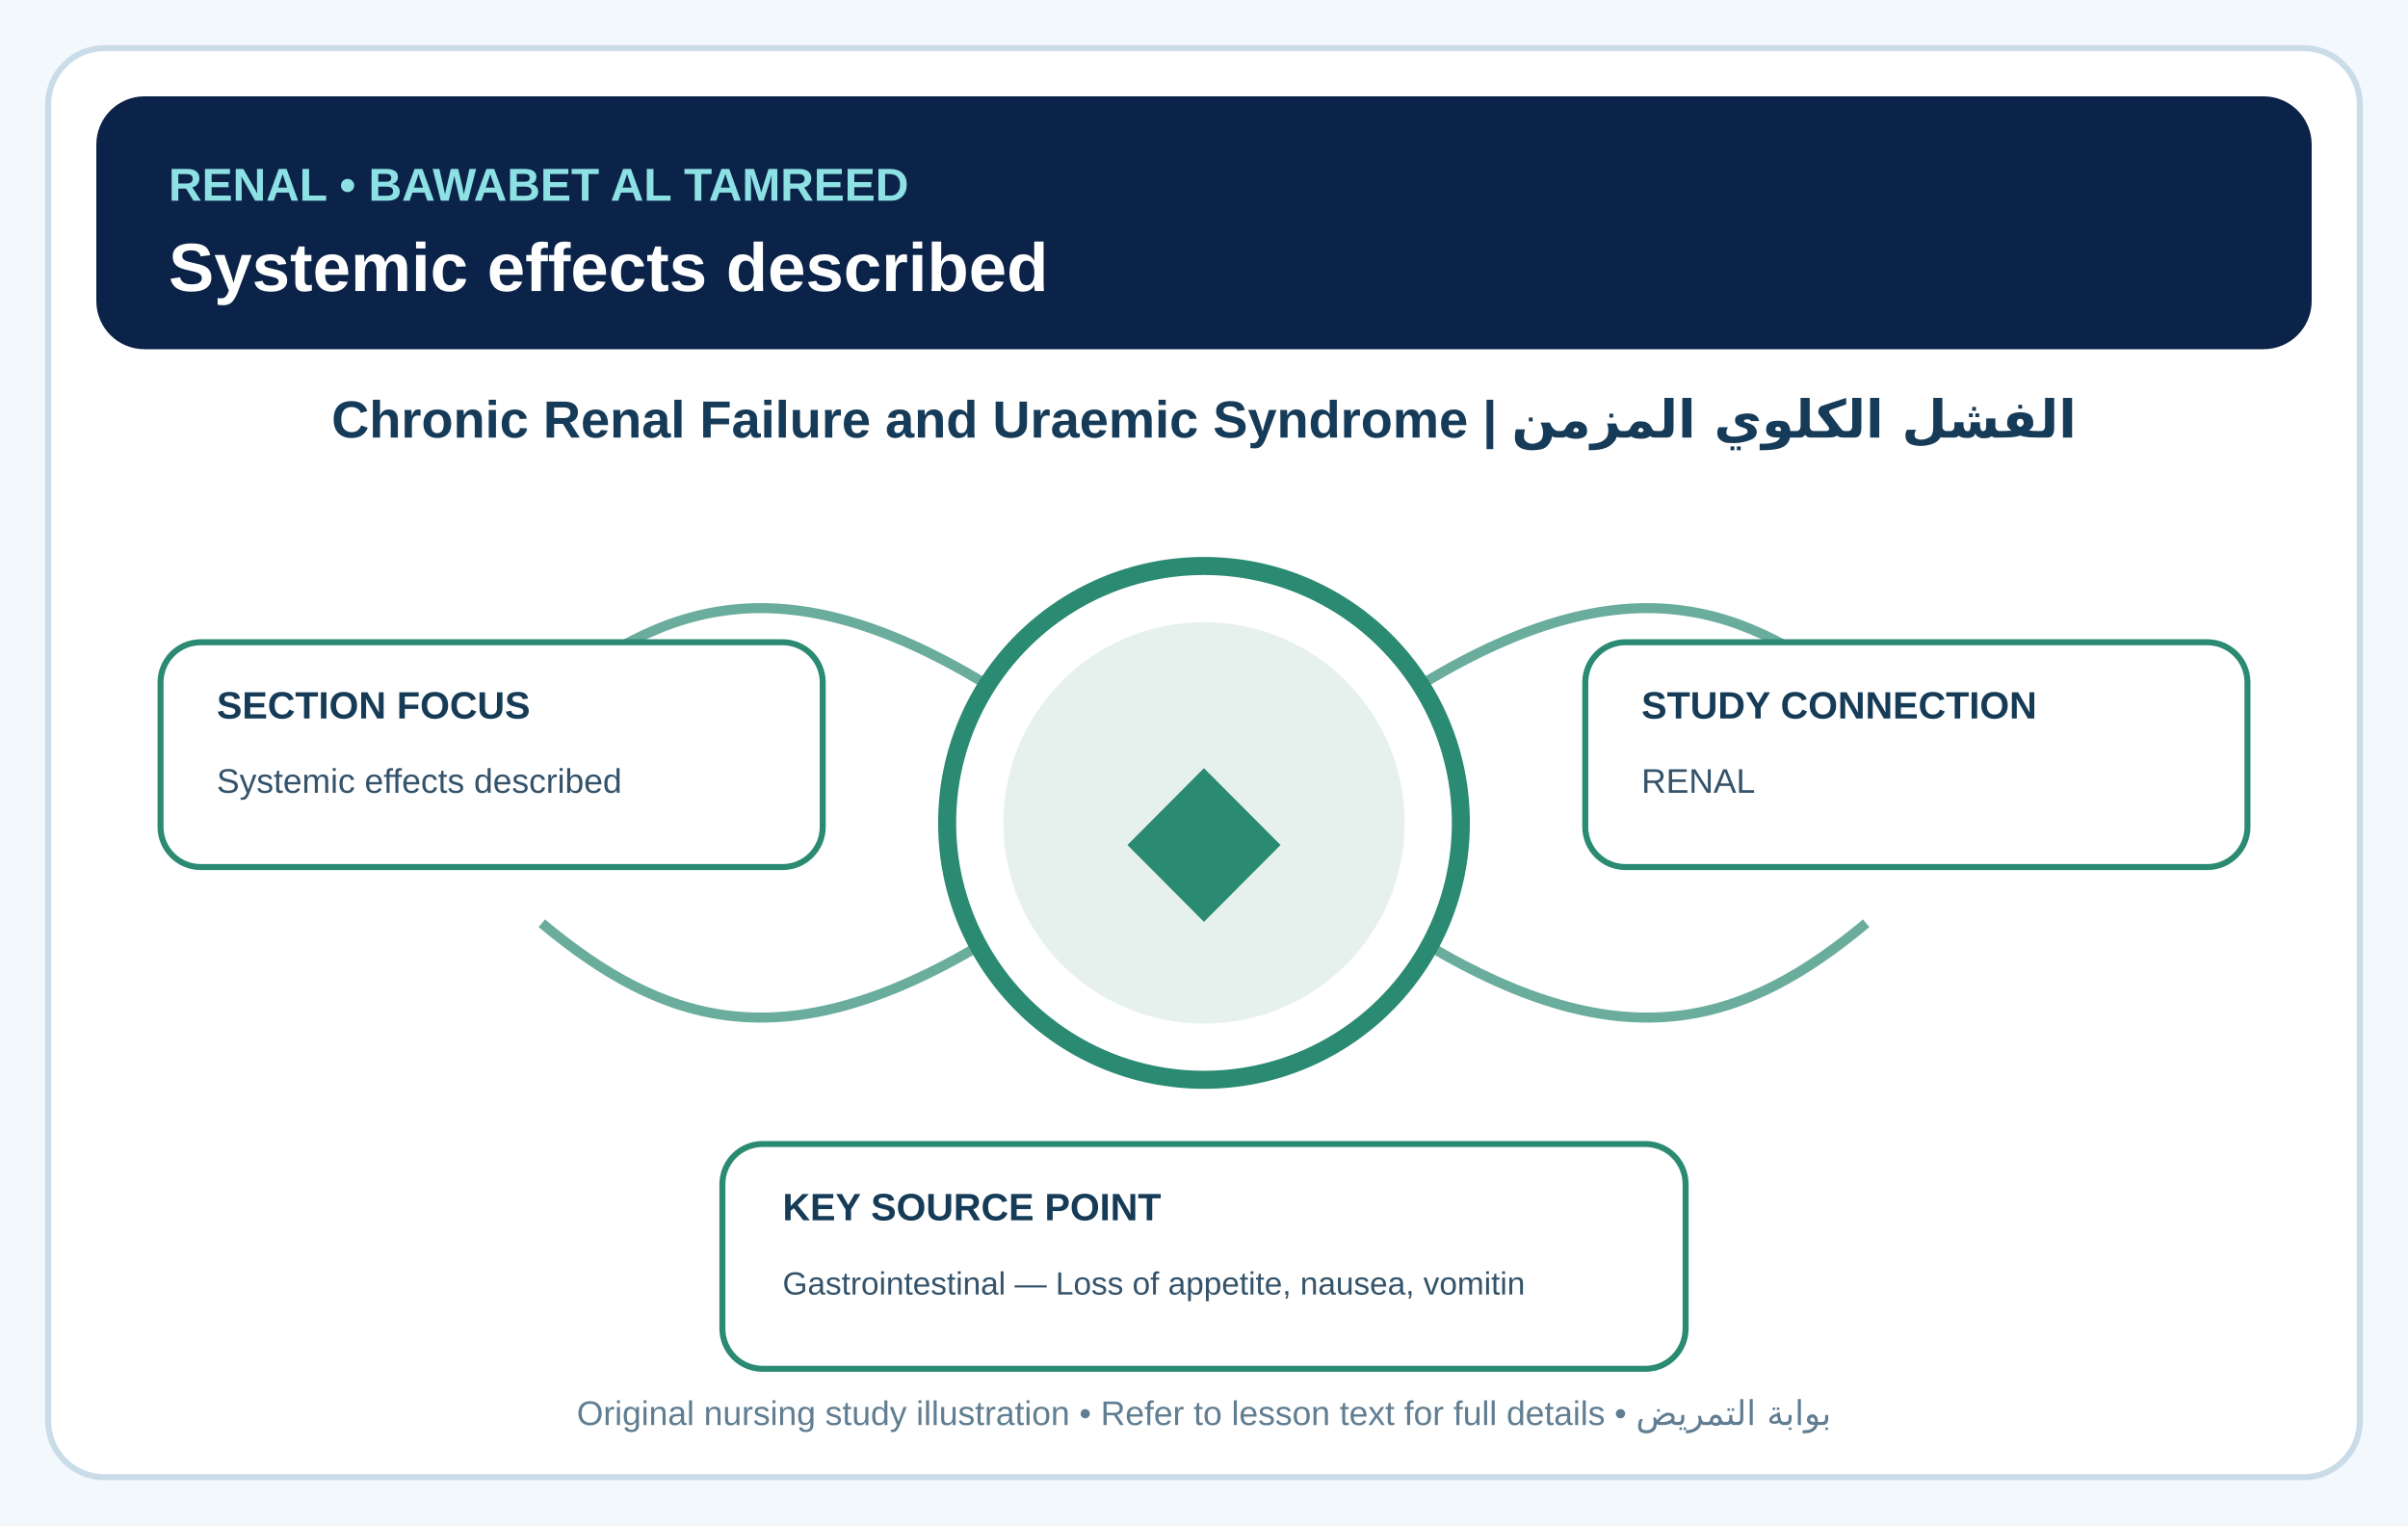
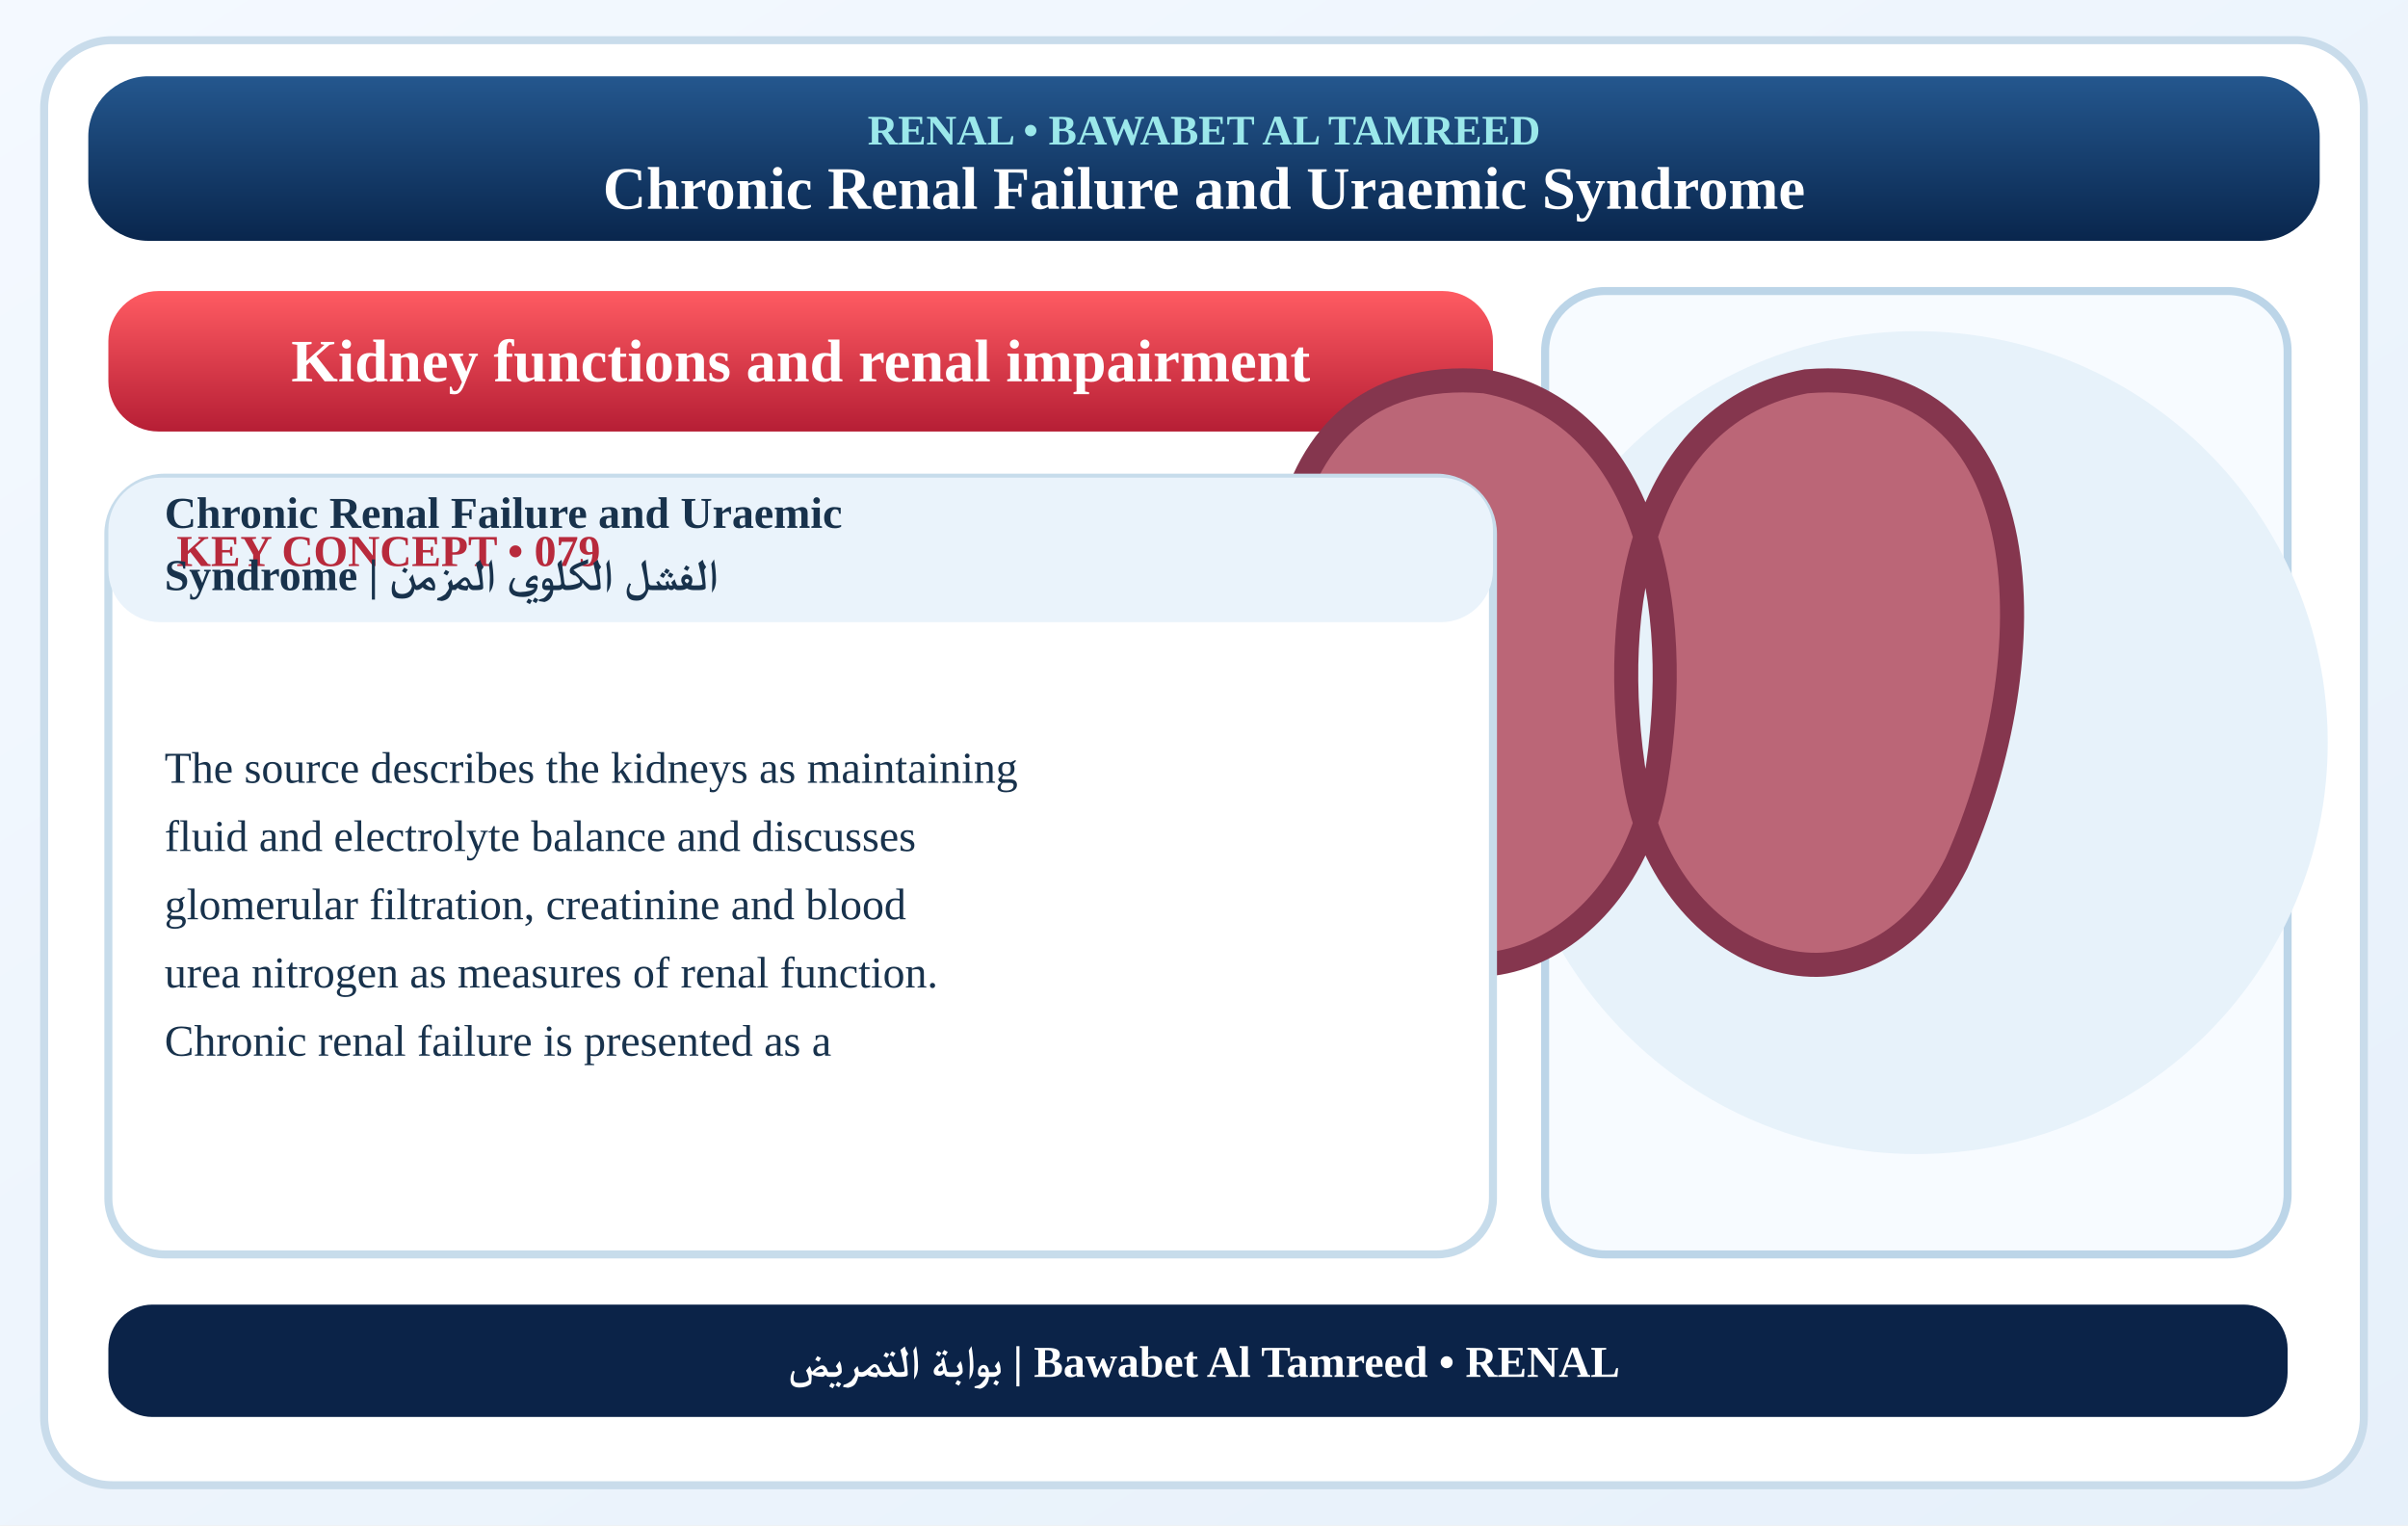
<svg xmlns="http://www.w3.org/2000/svg" width="1200" height="760" viewBox="0 0 1200 760">
-   <rect width="1200" height="760" fill="#f3f8fc" />
-   <rect x="24" y="24" width="1152" height="712" rx="28" fill="#fff" stroke="#c9dce8" stroke-width="3" />
-   <rect x="48" y="48" width="1104" height="126" rx="24" fill="#0b2348" />
-   <text x="84" y="100" fill="#8de1e4" font-family="Arial,sans-serif" font-size="23" font-weight="700">RENAL • BAWABET AL TAMREED</text>
-   <text x="84" y="145" fill="#fff" font-family="Arial,sans-serif" font-size="34" font-weight="700">Systemic effects described</text>
-   <text x="600" y="218" text-anchor="middle" fill="#163b58" font-family="Arial,sans-serif" font-size="26" font-weight="700">Chronic Renal Failure and Uraemic Syndrome | الفشل الكلوي المزمن </text>
-   <circle cx="600" cy="410" r="128" fill="#fff" stroke="#2b8a72" stroke-width="9" />
-   <circle cx="600" cy="410" r="100" fill="#2b8a72" opacity=".12" />
-   <text x="600" y="447" text-anchor="middle" fill="#2b8a72" font-family="Arial,sans-serif" font-size="100" font-weight="700">◆</text>
-   <path d="M490 340 C390 280 330 300 270 350 M710 340 C810 280 870 300 930 350 M490 470 C390 530 330 510 270 460 M710 470 C810 530 870 510 930 460" fill="none" stroke="#2b8a72" stroke-width="5" opacity=".7" />
-   <rect x="80" y="320" width="330" height="112" rx="20" fill="#fff" stroke="#2b8a72" stroke-width="3" />
-   <text x="108" y="358" fill="#153b57" font-family="Arial,sans-serif" font-size="19" font-weight="700">SECTION FOCUS</text>
-   <text x="108" y="395" fill="#34536a" font-family="Arial,sans-serif" font-size="17">Systemic effects described</text>
-   <rect x="790" y="320" width="330" height="112" rx="20" fill="#fff" stroke="#2b8a72" stroke-width="3" />
-   <text x="818" y="358" fill="#153b57" font-family="Arial,sans-serif" font-size="19" font-weight="700">STUDY CONNECTION</text>
-   <text x="818" y="395" fill="#34536a" font-family="Arial,sans-serif" font-size="17">RENAL</text>
-   <rect x="360" y="570" width="480" height="112" rx="20" fill="#fff" stroke="#2b8a72" stroke-width="3" />
-   <text x="390" y="608" fill="#153b57" font-family="Arial,sans-serif" font-size="19" font-weight="700">KEY SOURCE POINT</text>
-   <text x="390" y="645" fill="#34536a" font-family="Arial,sans-serif" font-size="16">Gastrointestinal — Loss of appetite, nausea, vomitin</text>
-   <text x="600" y="710" text-anchor="middle" fill="#607d91" font-family="Arial,sans-serif" font-size="17">Original nursing study illustration • Refer to lesson text for full details • بوابة التمريض</text>
+   <defs>
+     <linearGradient id="bg" x2="1" y2="1">
+       <stop stop-color="#f4f9ff" />
+       <stop offset="1" stop-color="#e6f0fa" />
+     </linearGradient>
+     <linearGradient id="navy" x2="0" y2="1">
+       <stop stop-color="#24578e" />
+       <stop offset="1" stop-color="#09264d" />
+     </linearGradient>
+     <linearGradient id="red" x2="0" y2="1">
+       <stop stop-color="#ff5b62" />
+       <stop offset="1" stop-color="#b61e35" />
+     </linearGradient>
+   </defs>
+   <rect width="1200" height="760" fill="url(#bg)" />
+   <rect x="22" y="20" width="1156" height="720" rx="34" fill="#fff" stroke="#c9dceb" stroke-width="4" />
+   <rect x="44" y="38" width="1112" height="82" rx="30" fill="url(#navy)" />
+   <text x="600" y="72" text-anchor="middle" font-size="21" font-weight="700" fill="#9be8ea">RENAL • BAWABET AL TAMREED</text>
+   <text x="600" y="104" text-anchor="middle" font-size="30" font-weight="800" fill="#fff">Chronic Renal Failure and Uraemic Syndrome</text>
+   <rect x="54" y="145" width="690" height="70" rx="25" fill="url(#red)" />
+   <text x="399" y="190" text-anchor="middle" font-size="30" font-weight="800" fill="#fff">Kidney functions and renal impairment</text>
+   <rect x="770" y="145" width="370" height="480" rx="30" fill="#f7fbff" stroke="#bcd5e8" stroke-width="4" />
+   <circle cx="955" cy="370" r="205" fill="#e7f2fa" />
+   <path d="M740 190 C620 180 620 330 665 430 C710 520 810 480 825 390 C840 300 820 205 740 190Z M900 190 C1020 180 1020 330 975 430 C930 520 830 480 815 390 C800 300 820 205 900 190Z" fill="#bb6677" stroke="#85364e" stroke-width="12" />
+   <rect x="54" y="238" width="690" height="387" rx="28" fill="#fff" stroke="#c7dceb" stroke-width="4" />
+   <rect x="54" y="238" width="690" height="72" rx="26" fill="#eaf3fb" />
+   <text x="88" y="282" font-size="22" font-weight="800" fill="#b82a3c">KEY CONCEPT • 079</text>
+   <text x="82" y="263" font-size="22" font-weight="700" fill="#18324c">Chronic Renal Failure and Uraemic</text>
+   <text x="82" y="294" font-size="22" font-weight="700" fill="#18324c">Syndrome | الفشل الكلوي المزمن</text>
+   <text x="82" y="390" font-size="22" fill="#18324c">The source describes the kidneys as maintaining</text>
+   <text x="82" y="424" font-size="22" fill="#18324c">fluid and electrolyte balance and discusses</text>
+   <text x="82" y="458" font-size="22" fill="#18324c">glomerular filtration, creatinine and blood</text>
+   <text x="82" y="492" font-size="22" fill="#18324c">urea nitrogen as measures of renal function.</text>
+   <text x="82" y="526" font-size="22" fill="#18324c">Chronic renal failure is presented as a</text>
+   <rect x="54" y="650" width="1086" height="56" rx="22" fill="#0b2348" />
+   <text x="600" y="686" text-anchor="middle" font-size="22" font-weight="700" fill="#fff">بوابة التمريض | Bawabet Al Tamreed • RENAL</text>
</svg>
